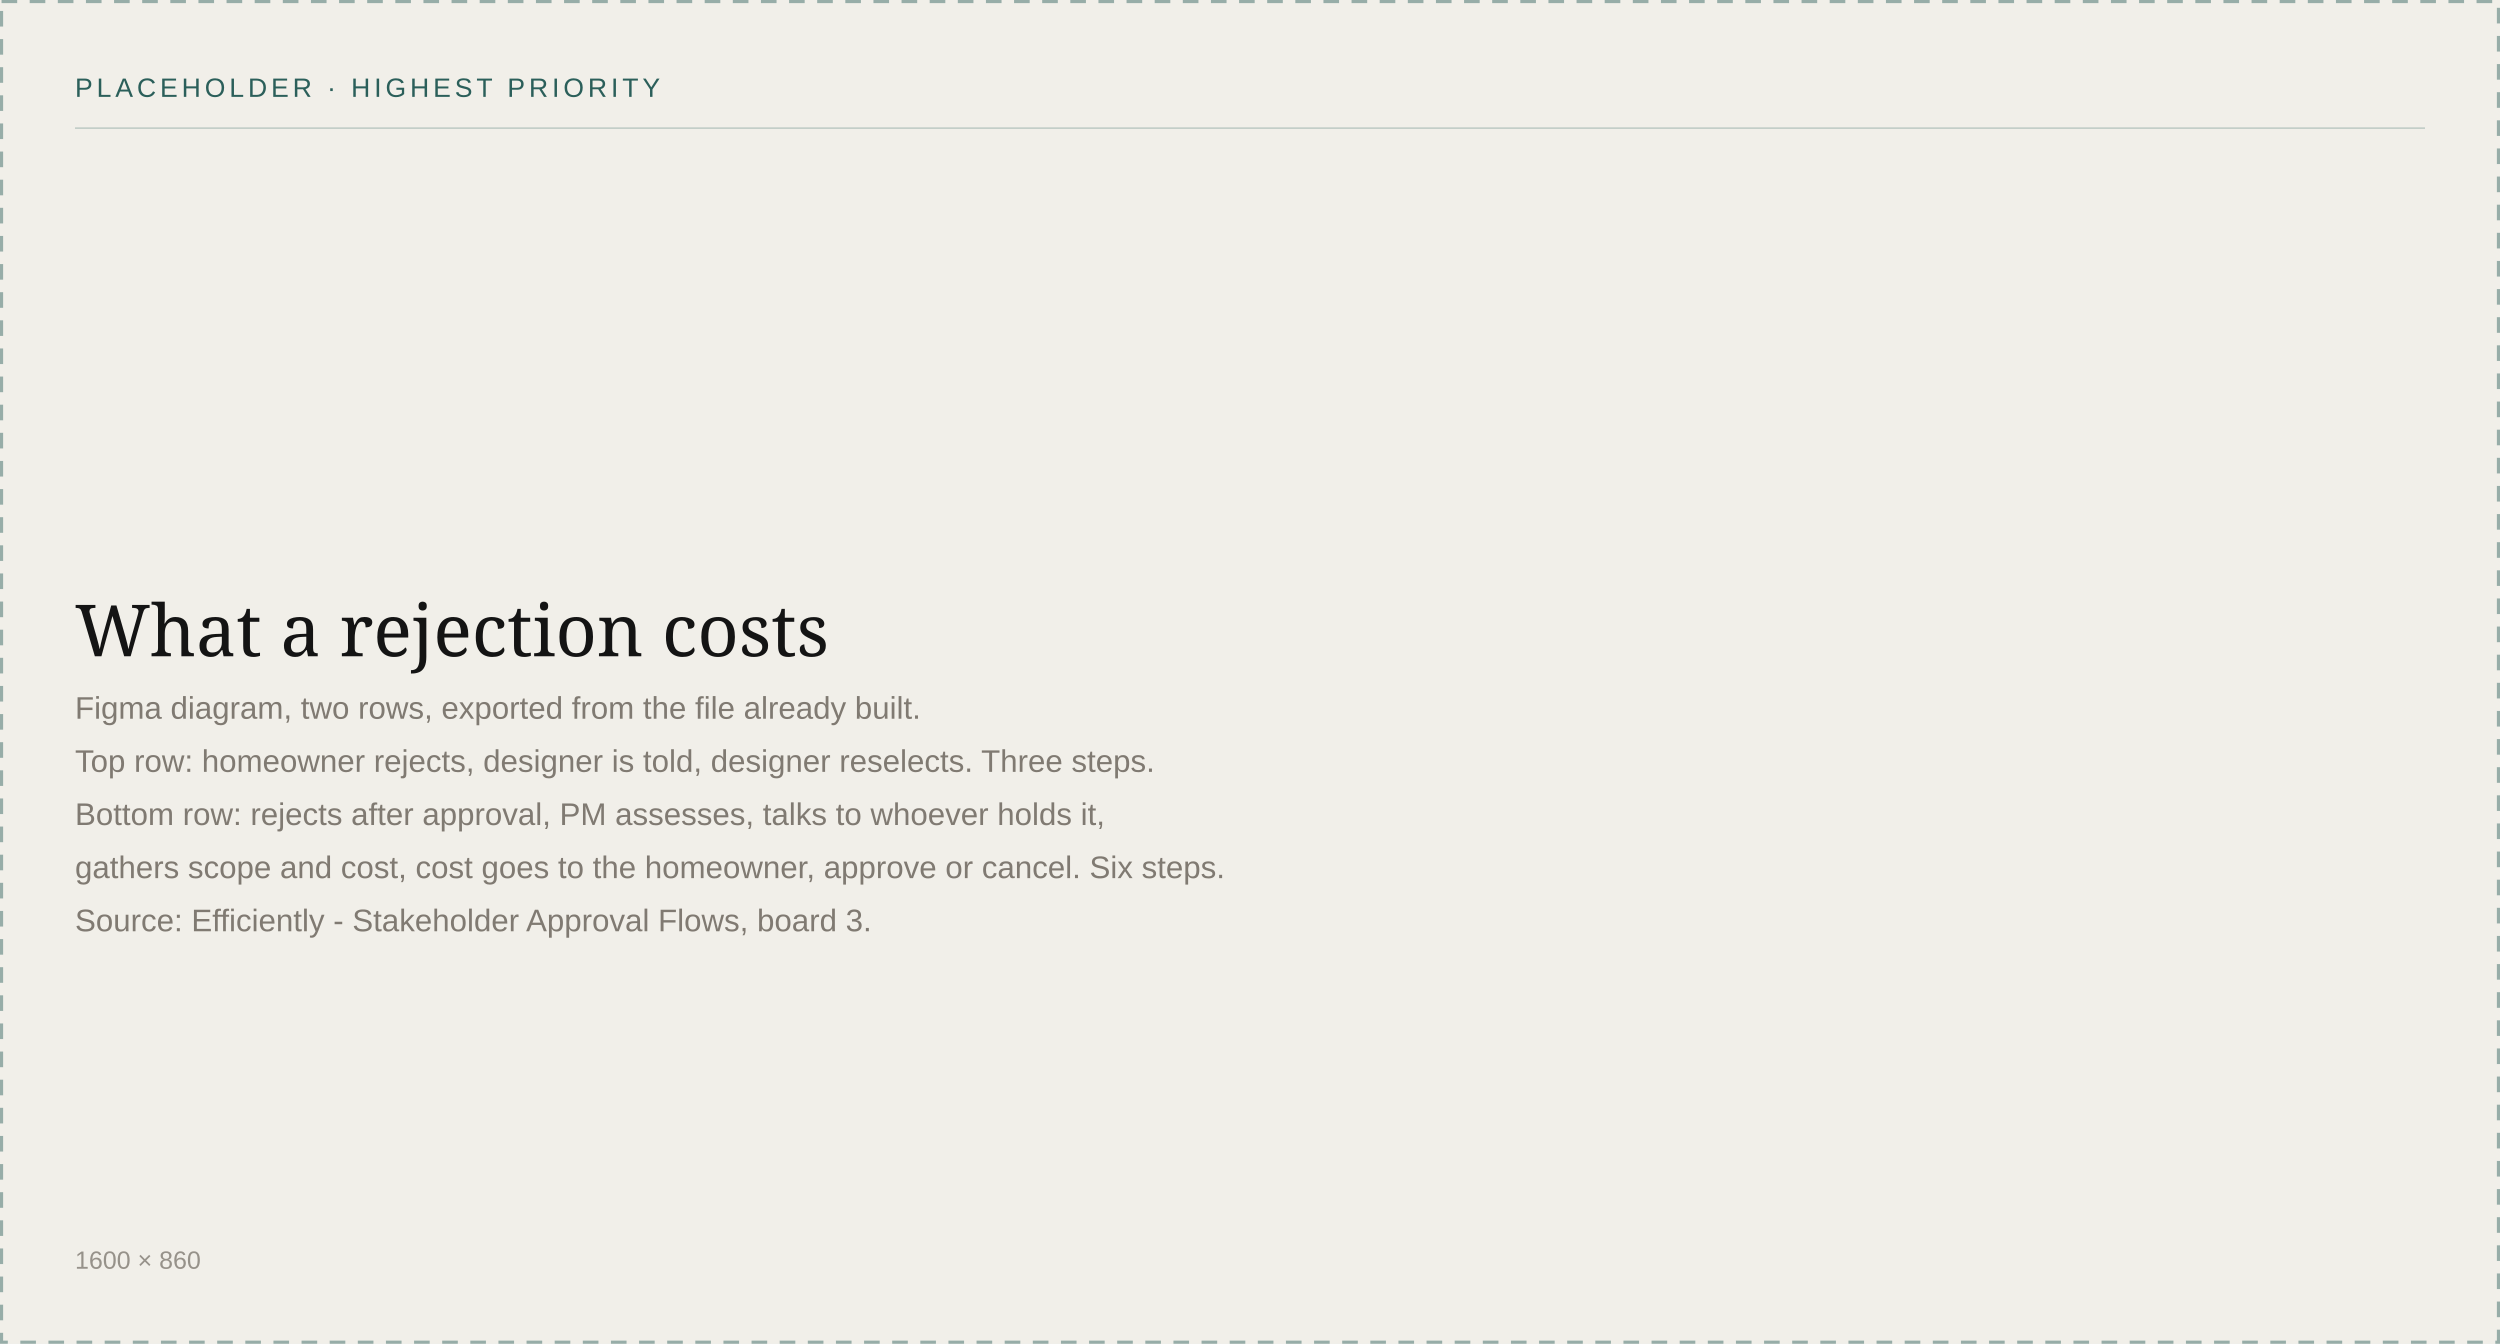
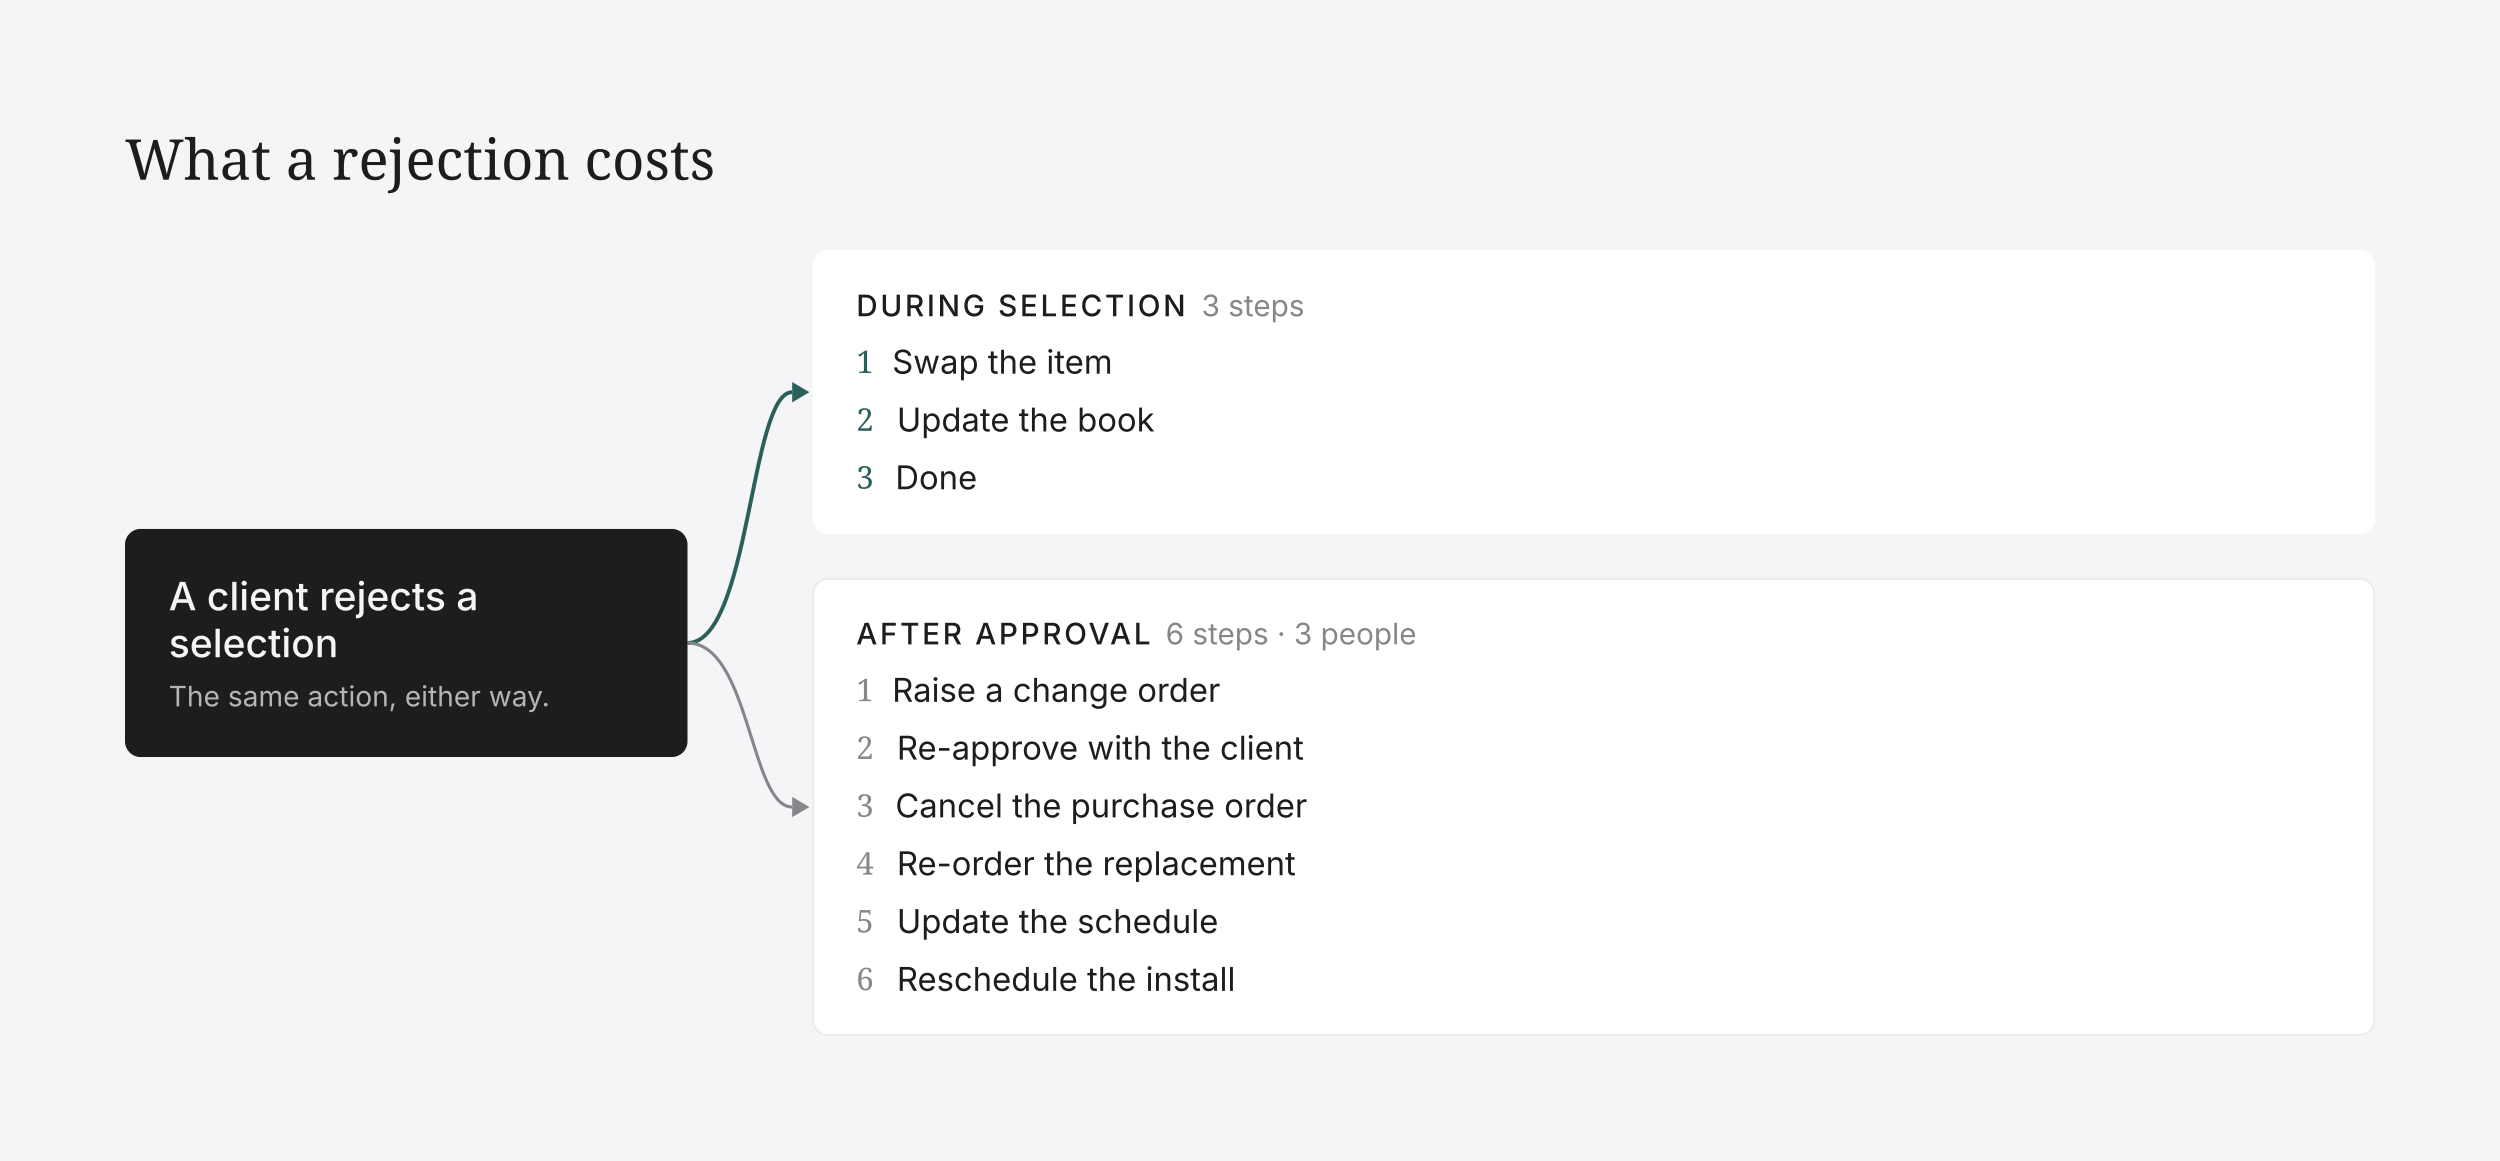
- <svg xmlns="http://www.w3.org/2000/svg" viewBox="0 0 1600 860" width="1600" height="860">
-   <rect width="1600" height="860" fill="#F1EFE9" />
-   <rect x="1" y="1" width="1598" height="858" fill="none" stroke="#2B5F5A" stroke-opacity=".45" stroke-width="2" stroke-dasharray="10 8" />
-   <text x="48" y="62" font-family="Helvetica Neue, Arial, sans-serif" font-size="17" letter-spacing="2.5" fill="#2B5F5A">PLACEHOLDER · HIGHEST PRIORITY</text>
-   <line x1="48" y1="82" x2="1552" y2="82" stroke="#2B5F5A" stroke-opacity=".25" stroke-width="1" />
-   <text x="48" y="420" font-family="Georgia, serif" font-size="46" fill="#141414">What a rejection costs</text>
-   <text x="48" y="460" font-family="Helvetica Neue, Arial, sans-serif" font-size="20" fill="#807A72">Figma diagram, two rows, exported from the file already built.</text>
-   <text x="48" y="494" font-family="Helvetica Neue, Arial, sans-serif" font-size="20" fill="#807A72">Top row: homeowner rejects, designer is told, designer reselects. Three steps.</text>
-   <text x="48" y="528" font-family="Helvetica Neue, Arial, sans-serif" font-size="20" fill="#807A72">Bottom row: rejects after approval, PM assesses, talks to whoever holds it,</text>
-   <text x="48" y="562" font-family="Helvetica Neue, Arial, sans-serif" font-size="20" fill="#807A72">gathers scope and cost, cost goes to the homeowner, approve or cancel. Six steps.</text>
-   <text x="48" y="596" font-family="Helvetica Neue, Arial, sans-serif" font-size="20" fill="#807A72">Source: Efficiently - Stakeholder Approval Flows, board 3.</text>
-   <text x="48" y="812" font-family="Helvetica Neue, Arial, sans-serif" font-size="16" fill="#807A72" opacity=".8">1600 × 860</text>
+ <svg xmlns="http://www.w3.org/2000/svg" width="1600" height="743" viewBox="0 0 1600 743" fill="none">
+   <rect width="1600" height="743" fill="#F5F5F7" />
+   <path d="M440 411.5C480 411.5 480 251 507 251" stroke="#2B5F5A" stroke-width="2.5" />
+   <path d="M518 251L507 244.5V257.5L518 251Z" fill="#2B5F5A" />
+   <path d="M440 411.5C480 411.5 480 516.5 507 516.5" stroke="#86868B" stroke-width="2" />
+   <path d="M518 516.5L507 510V523L518 516.5Z" fill="#86868B" />
+   <text fill="#1D1D1F" style="white-space: pre" xml:space="preserve" font-family="Fraunces, Georgia, serif" font-size="36">
+     <tspan x="80" y="115.014">What a rejection costs</tspan>
+   </text>
+   <path d="M80 348.5C80 342.977 84.477 338.5 90 338.5H430C435.523 338.5 440 342.977 440 348.5V474.5C440 480.023 435.523 484.5 430 484.5H90C84.477 484.5 80 480.023 80 474.5V348.5Z" fill="#1D1D1F" />
+   <text fill="#F5F5F7" style="white-space: pre" xml:space="preserve" font-family="Inter Tight, Inter, system-ui, sans-serif" font-size="25" font-weight="500">
+     <tspan x="108" y="390.591">A client rejects a </tspan>
+     <tspan x="108" y="420.591">selection</tspan>
+   </text>
+   <text opacity="0.7" fill="#F5F5F7" style="white-space: pre" xml:space="preserve" font-family="Inter Tight, Inter, system-ui, sans-serif" font-size="18">
+     <tspan x="108" y="452.045">The same action, either way.</tspan>
+   </text>
+   <path d="M520 170C520 164.477 524.477 160 530 160H1510C1515.52 160 1520 164.477 1520 170V332C1520 337.523 1515.52 342 1510 342H530C524.477 342 520 337.523 520 332V170Z" fill="white" />
+   <text fill="#1D1D1F" style="white-space: pre" xml:space="preserve" font-family="Inter Tight, Inter, system-ui, sans-serif" font-size="19" font-weight="500" letter-spacing="1.7px">
+     <tspan x="548" y="202.409">DURING SELECTION</tspan>
+   </text>
+   <text fill="#86868B" style="white-space: pre" xml:space="preserve" font-family="Inter Tight, Inter, system-ui, sans-serif" font-size="19">
+     <tspan x="769" y="202.409">3 steps</tspan>
+   </text>
+   <text fill="#2B5F5A" style="white-space: pre" xml:space="preserve" font-family="Fraunces, Georgia, serif" font-size="20">
+     <tspan x="548" y="238.73">1</tspan>
+   </text>
+   <text fill="#1D1D1F" style="white-space: pre" xml:space="preserve" font-family="Inter Tight, Inter, system-ui, sans-serif" font-size="21">
+     <tspan x="571" y="239.136">Swap the item</tspan>
+   </text>
+   <text fill="#2B5F5A" style="white-space: pre" xml:space="preserve" font-family="Fraunces, Georgia, serif" font-size="20">
+     <tspan x="548" y="275.73">2</tspan>
+   </text>
+   <text fill="#1D1D1F" style="white-space: pre" xml:space="preserve" font-family="Inter Tight, Inter, system-ui, sans-serif" font-size="21">
+     <tspan x="574" y="276.136">Update the book</tspan>
+   </text>
+   <text fill="#2B5F5A" style="white-space: pre" xml:space="preserve" font-family="Fraunces, Georgia, serif" font-size="20">
+     <tspan x="548" y="312.73">3</tspan>
+   </text>
+   <text fill="#1D1D1F" style="white-space: pre" xml:space="preserve" font-family="Inter Tight, Inter, system-ui, sans-serif" font-size="21">
+     <tspan x="573" y="313.136">Done</tspan>
+   </text>
+   <path d="M520 380C520 374.477 524.477 370 530 370H1510C1515.52 370 1520 374.477 1520 380V653C1520 658.523 1515.52 663 1510 663H530C524.477 663 520 658.523 520 653V380Z" fill="white" />
+   <path d="M530 370.5H1510C1515.25 370.5 1519.5 374.753 1519.5 380V653C1519.5 658.247 1515.25 662.5 1510 662.5H530C524.753 662.5 520.5 658.247 520.5 653V380C520.5 374.753 524.753 370.5 530 370.5Z" stroke="#1D1D1F" stroke-opacity="0.1" />
+   <text fill="#1D1D1F" style="white-space: pre" xml:space="preserve" font-family="Inter Tight, Inter, system-ui, sans-serif" font-size="19" font-weight="500" letter-spacing="1.7px">
+     <tspan x="548" y="412.409">AFTER APPROVAL</tspan>
+   </text>
+   <text fill="#86868B" style="white-space: pre" xml:space="preserve" font-family="Inter Tight, Inter, system-ui, sans-serif" font-size="19">
+     <tspan x="746" y="412.409">6 steps · 3 people</tspan>
+   </text>
+   <text fill="#86868B" style="white-space: pre" xml:space="preserve" font-family="Fraunces, Georgia, serif" font-size="20">
+     <tspan x="548" y="448.73">1</tspan>
+   </text>
+   <text fill="#1D1D1F" style="white-space: pre" xml:space="preserve" font-family="Inter Tight, Inter, system-ui, sans-serif" font-size="21">
+     <tspan x="571" y="449.136">Raise a change order</tspan>
+   </text>
+   <text fill="#86868B" style="white-space: pre" xml:space="preserve" font-family="Fraunces, Georgia, serif" font-size="20">
+     <tspan x="548" y="485.73">2</tspan>
+   </text>
+   <text fill="#1D1D1F" style="white-space: pre" xml:space="preserve" font-family="Inter Tight, Inter, system-ui, sans-serif" font-size="21">
+     <tspan x="574" y="486.136">Re-approve with the client</tspan>
+   </text>
+   <text fill="#86868B" style="white-space: pre" xml:space="preserve" font-family="Fraunces, Georgia, serif" font-size="20">
+     <tspan x="548" y="522.73">3</tspan>
+   </text>
+   <text fill="#1D1D1F" style="white-space: pre" xml:space="preserve" font-family="Inter Tight, Inter, system-ui, sans-serif" font-size="21">
+     <tspan x="573" y="523.136">Cancel the purchase order</tspan>
+   </text>
+   <text fill="#86868B" style="white-space: pre" xml:space="preserve" font-family="Fraunces, Georgia, serif" font-size="20">
+     <tspan x="548" y="559.73">4</tspan>
+   </text>
+   <text fill="#1D1D1F" style="white-space: pre" xml:space="preserve" font-family="Inter Tight, Inter, system-ui, sans-serif" font-size="21">
+     <tspan x="574" y="560.136">Re-order the replacement</tspan>
+   </text>
+   <text fill="#86868B" style="white-space: pre" xml:space="preserve" font-family="Fraunces, Georgia, serif" font-size="20">
+     <tspan x="548" y="596.73">5</tspan>
+   </text>
+   <text fill="#1D1D1F" style="white-space: pre" xml:space="preserve" font-family="Inter Tight, Inter, system-ui, sans-serif" font-size="21">
+     <tspan x="574" y="597.136">Update the schedule</tspan>
+   </text>
+   <text fill="#86868B" style="white-space: pre" xml:space="preserve" font-family="Fraunces, Georgia, serif" font-size="20">
+     <tspan x="548" y="633.73">6</tspan>
+   </text>
+   <text fill="#1D1D1F" style="white-space: pre" xml:space="preserve" font-family="Inter Tight, Inter, system-ui, sans-serif" font-size="21">
+     <tspan x="574" y="634.136">Reschedule the install</tspan>
+   </text>
</svg>
